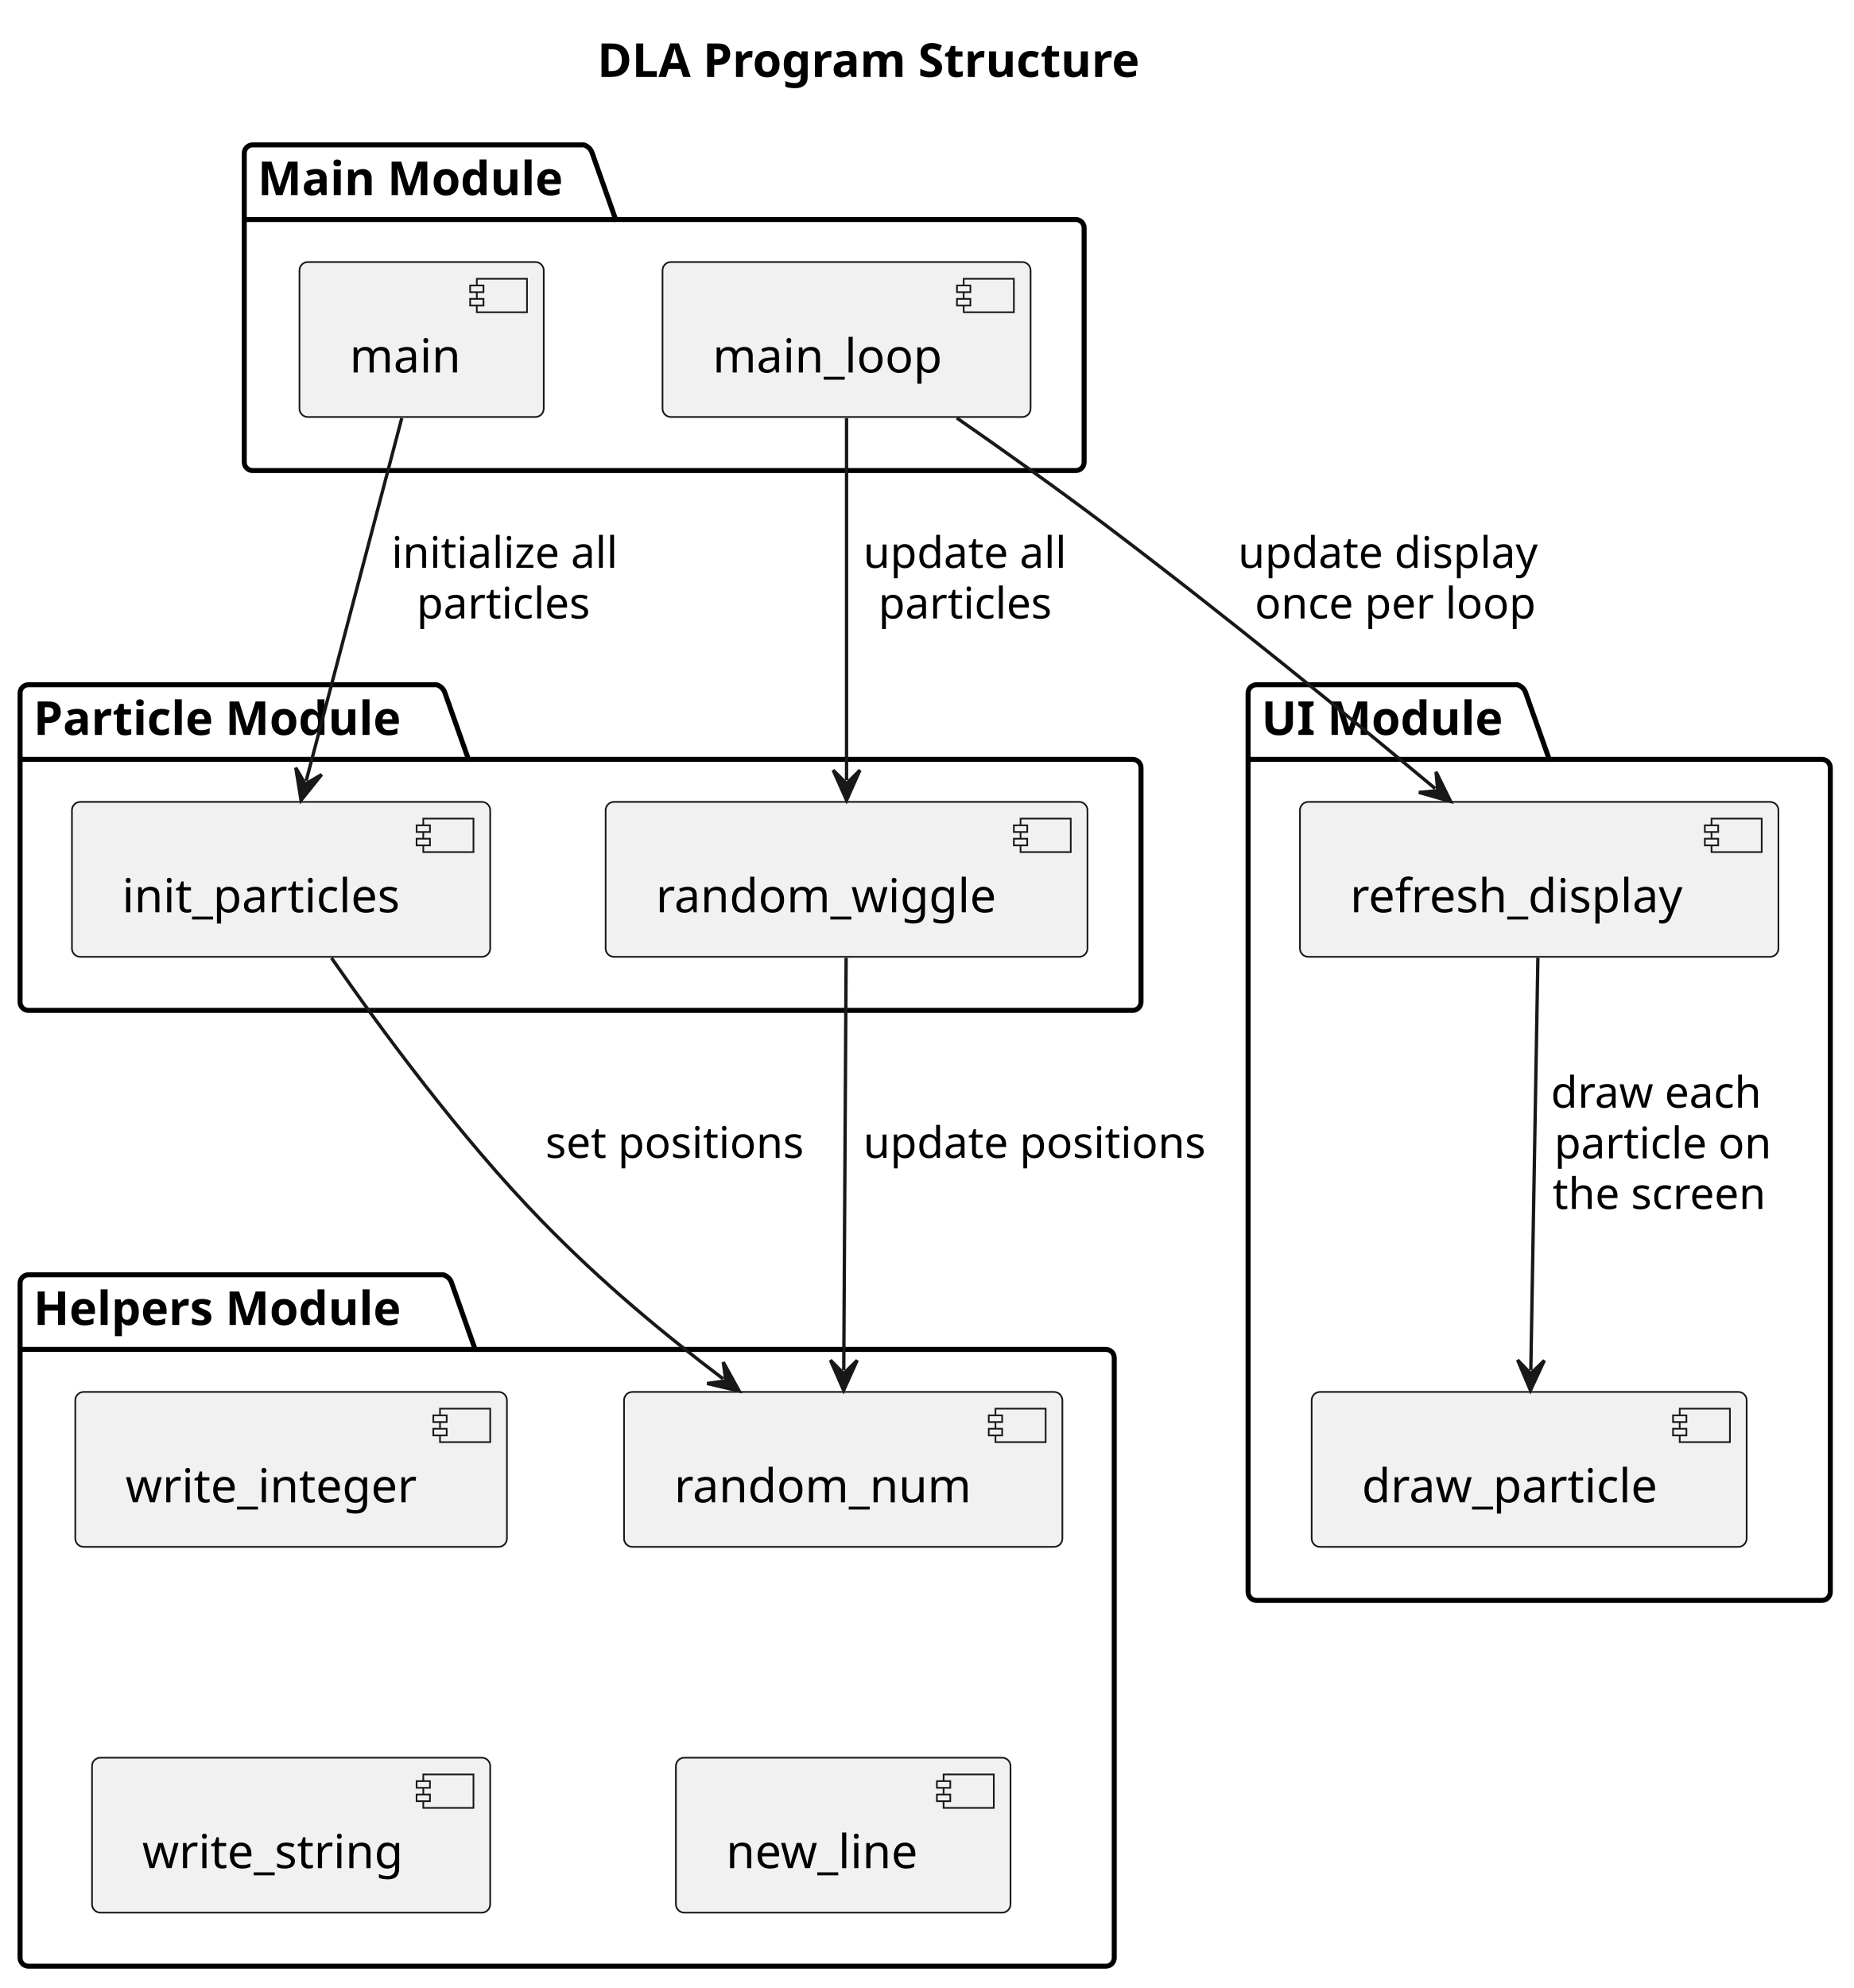
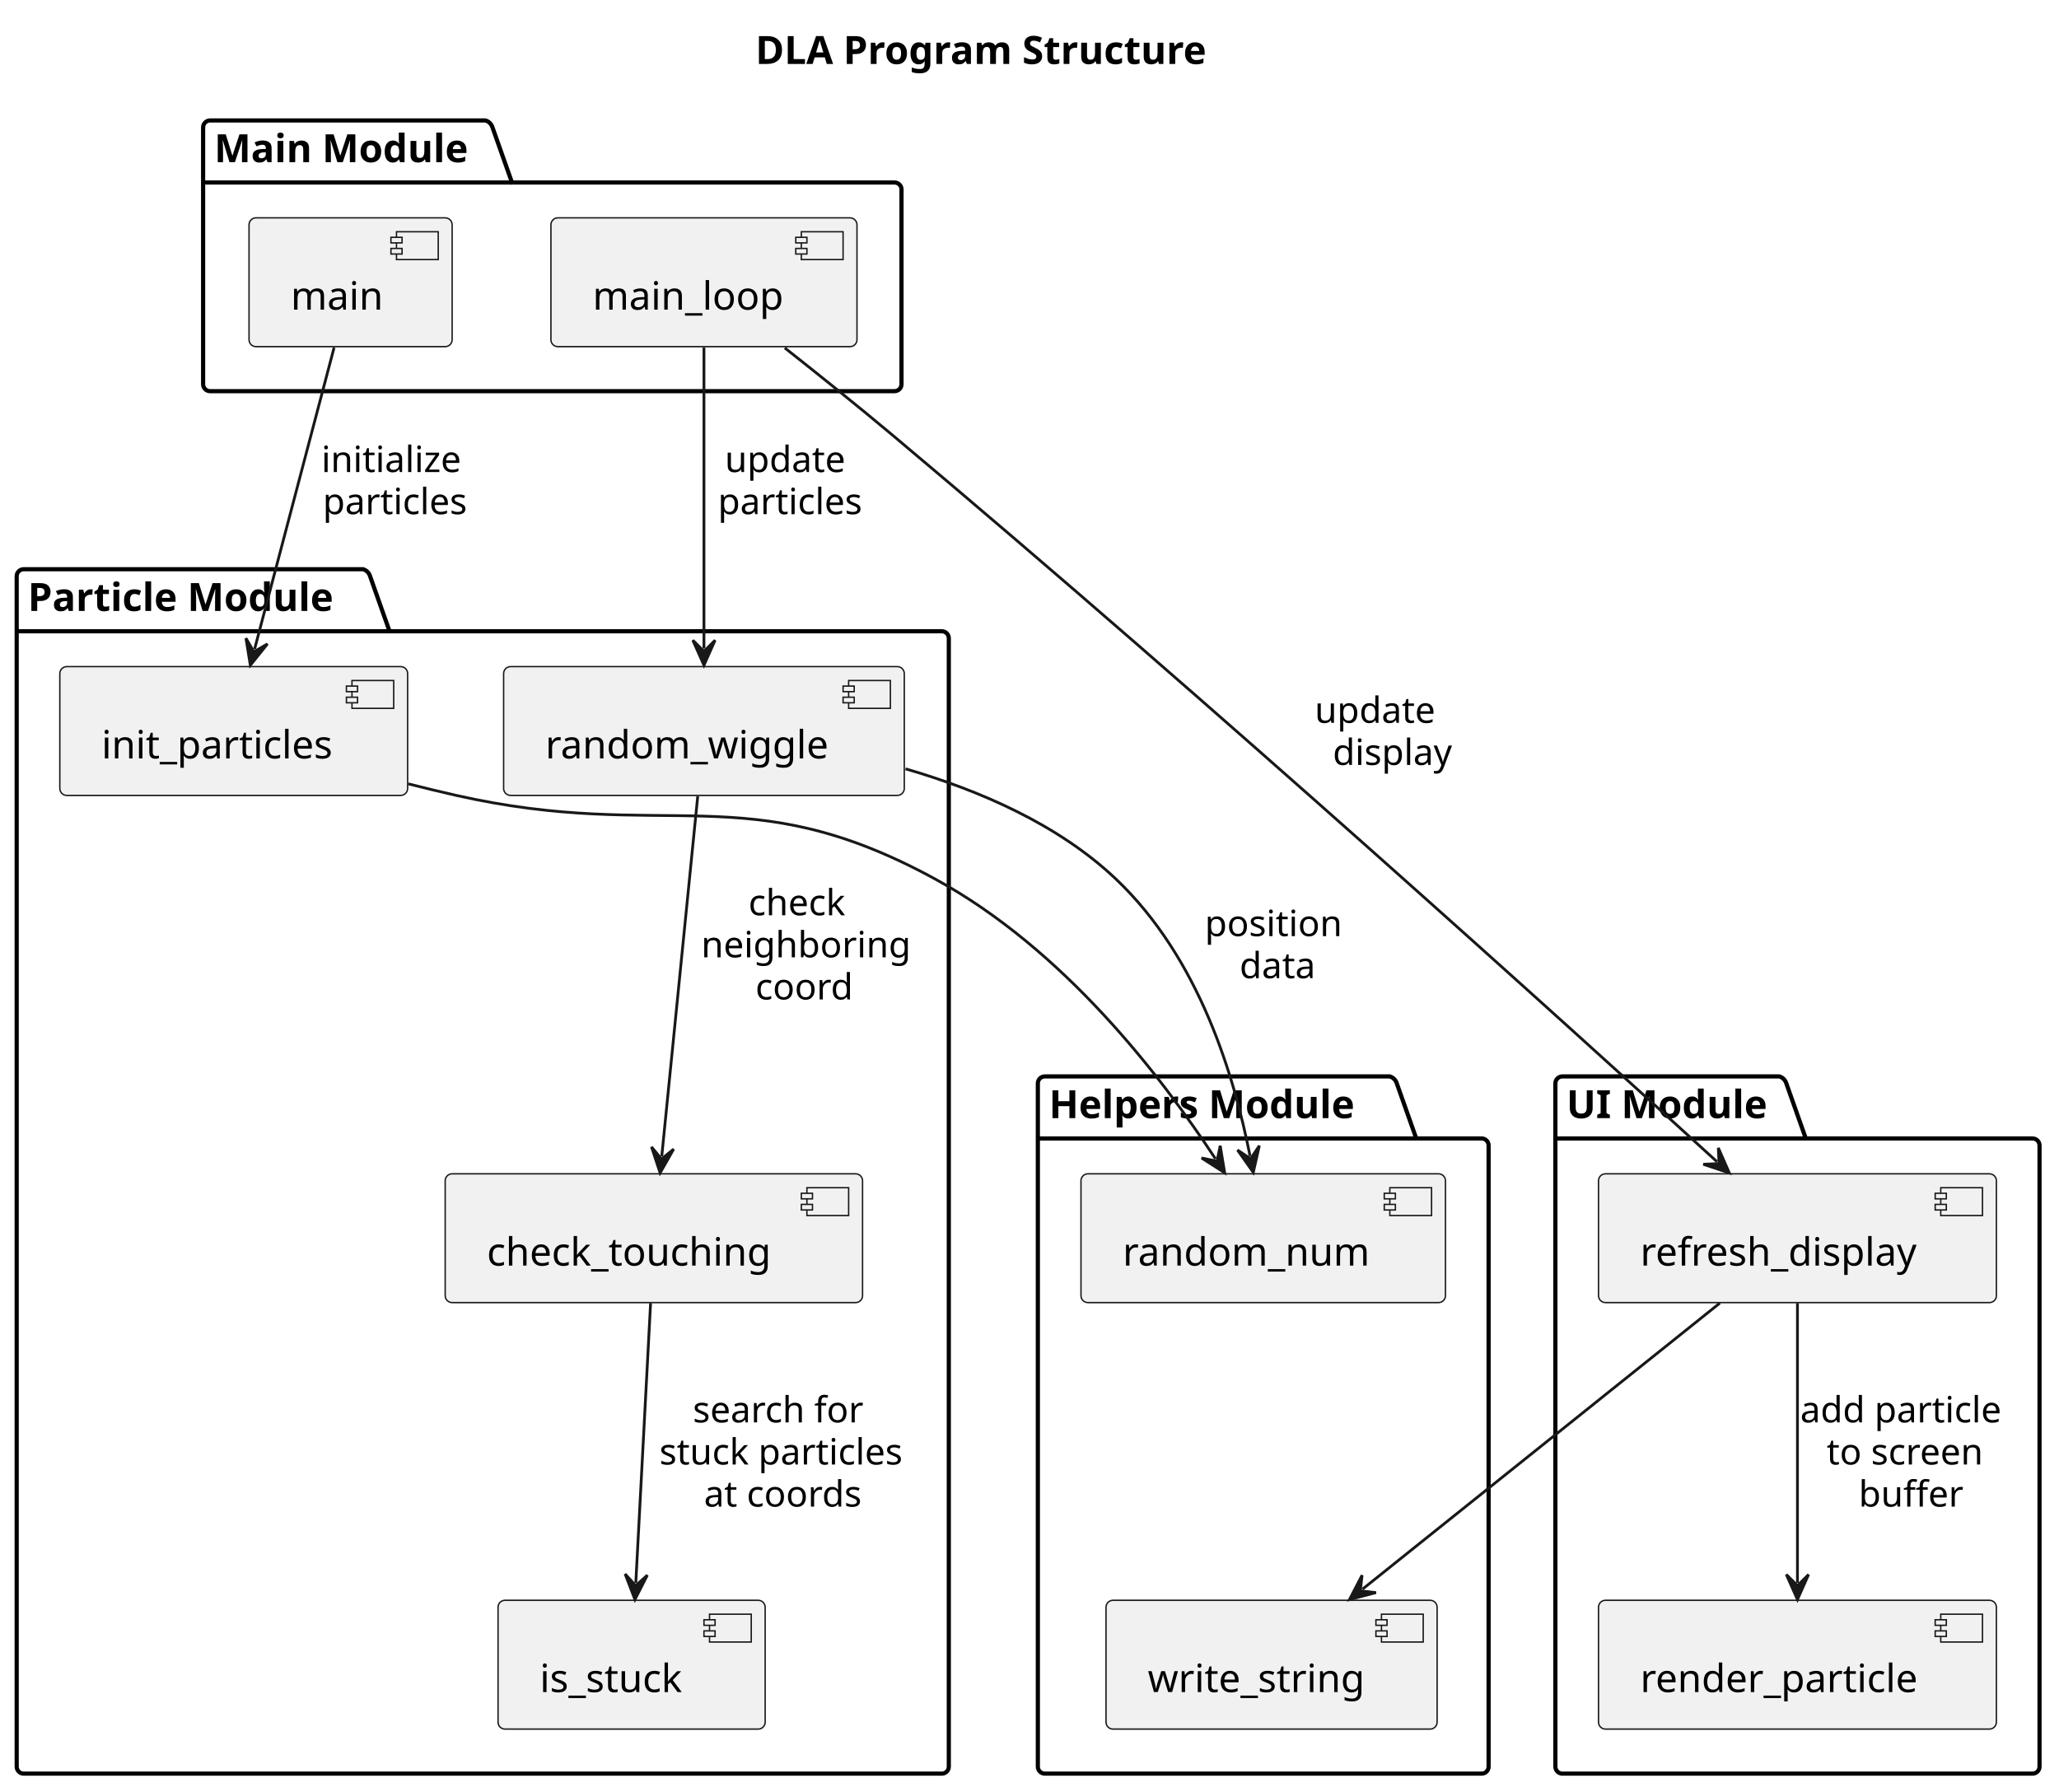
- <svg xmlns="http://www.w3.org/2000/svg" contentStyleType="text/css" height="594px" preserveAspectRatio="none" style="width:554px;height:594px;background:#FFFFFF;" version="1.1" viewBox="0 0 554 594" width="554px" zoomAndPan="magnify">
+ <svg xmlns="http://www.w3.org/2000/svg" contentStyleType="text/css" height="644px" preserveAspectRatio="none" style="width:740px;height:644px;background:#FFFFFF;" version="1.1" viewBox="0 0 740 644" width="740px" zoomAndPan="magnify">
  <defs />
  <g>
-     <text fill="#000000" font-family="sans-serif" font-size="14" font-weight="bold" lengthAdjust="spacing" textLength="183" x="178.5" y="22.995">DLA Program Structure</text>
+     <text fill="#000000" font-family="sans-serif" font-size="14" font-weight="bold" lengthAdjust="spacing" textLength="183" x="271.5" y="22.995">DLA Program Structure</text>
    <g id="cluster_Main Module">
      <path d="M75.5,43.297 L174.5,43.297 A3.75,3.75 0 0 1 177,45.797 L184,65.594 L321.5,65.594 A2.5,2.5 0 0 1 324,68.094 L324,138.097 A2.5,2.5 0 0 1 321.5,140.597 L75.5,140.597 A2.5,2.5 0 0 1 73,138.097 L73,45.797 A2.5,2.5 0 0 1 75.5,43.297 " fill="none" style="stroke:#000000;stroke-width:1.5;" />
      <line style="stroke:#000000;stroke-width:1.5;" x1="73" x2="184" y1="65.594" y2="65.594" />
      <text fill="#000000" font-family="sans-serif" font-size="14" font-weight="bold" lengthAdjust="spacing" textLength="98" x="77" y="58.292">Main Module</text>
    </g>
    <g id="cluster_Particle Module">
-       <path d="M8.5,204.597 L130.5,204.597 A3.75,3.75 0 0 1 133,207.097 L140,226.894 L338.5,226.894 A2.5,2.5 0 0 1 341,229.394 L341,299.397 A2.5,2.5 0 0 1 338.5,301.897 L8.5,301.897 A2.5,2.5 0 0 1 6,299.397 L6,207.097 A2.5,2.5 0 0 1 8.5,204.597 " fill="none" style="stroke:#000000;stroke-width:1.5;" />
+       <path d="M8.5,204.597 L130.5,204.597 A3.75,3.75 0 0 1 133,207.097 L140,226.894 L338.5,226.894 A2.5,2.5 0 0 1 341,229.394 L341,634.987 A2.5,2.5 0 0 1 338.5,637.487 L8.5,637.487 A2.5,2.5 0 0 1 6,634.987 L6,207.097 A2.5,2.5 0 0 1 8.5,204.597 " fill="none" style="stroke:#000000;stroke-width:1.5;" />
      <line style="stroke:#000000;stroke-width:1.5;" x1="6" x2="140" y1="226.894" y2="226.894" />
      <text fill="#000000" font-family="sans-serif" font-size="14" font-weight="bold" lengthAdjust="spacing" textLength="121" x="10" y="219.592">Particle Module</text>
    </g>
+     <g id="cluster_UI Module">
+       <path d="M561.5,386.897 L639.5,386.897 A3.75,3.75 0 0 1 642,389.397 L649,409.194 L730.5,409.194 A2.5,2.5 0 0 1 733,411.694 L733,634.987 A2.5,2.5 0 0 1 730.5,637.487 L561.5,637.487 A2.5,2.5 0 0 1 559,634.987 L559,389.397 A2.5,2.5 0 0 1 561.5,386.897 " fill="none" style="stroke:#000000;stroke-width:1.5;" />
+       <line style="stroke:#000000;stroke-width:1.5;" x1="559" x2="649" y1="409.194" y2="409.194" />
+       <text fill="#000000" font-family="sans-serif" font-size="14" font-weight="bold" lengthAdjust="spacing" textLength="77" x="563" y="401.892">UI Module</text>
+     </g>
    <g id="cluster_Helpers Module">
-       <path d="M8.5,380.897 L132.5,380.897 A3.75,3.75 0 0 1 135,383.397 L142,403.194 L330.5,403.194 A2.5,2.5 0 0 1 333,405.694 L333,584.987 A2.5,2.5 0 0 1 330.5,587.487 L8.5,587.487 A2.5,2.5 0 0 1 6,584.987 L6,383.397 A2.5,2.5 0 0 1 8.5,380.897 " fill="none" style="stroke:#000000;stroke-width:1.5;" />
-       <line style="stroke:#000000;stroke-width:1.5;" x1="6" x2="142" y1="403.194" y2="403.194" />
-       <text fill="#000000" font-family="sans-serif" font-size="14" font-weight="bold" lengthAdjust="spacing" textLength="123" x="10" y="395.892">Helpers Module</text>
-     </g>
-     <g id="cluster_UI Module">
-       <path d="M375.5,204.597 L453.5,204.597 A3.75,3.75 0 0 1 456,207.097 L463,226.894 L544.5,226.894 A2.5,2.5 0 0 1 547,229.394 L547,475.687 A2.5,2.5 0 0 1 544.5,478.187 L375.5,478.187 A2.5,2.5 0 0 1 373,475.687 L373,207.097 A2.5,2.5 0 0 1 375.5,204.597 " fill="none" style="stroke:#000000;stroke-width:1.5;" />
-       <line style="stroke:#000000;stroke-width:1.5;" x1="373" x2="463" y1="226.894" y2="226.894" />
-       <text fill="#000000" font-family="sans-serif" font-size="14" font-weight="bold" lengthAdjust="spacing" textLength="77" x="377" y="219.592">UI Module</text>
+       <path d="M375.5,386.897 L499.5,386.897 A3.75,3.75 0 0 1 502,389.397 L509,409.194 L532.5,409.194 A2.5,2.5 0 0 1 535,411.694 L535,634.987 A2.5,2.5 0 0 1 532.5,637.487 L375.5,637.487 A2.5,2.5 0 0 1 373,634.987 L373,389.397 A2.5,2.5 0 0 1 375.5,386.897 " fill="none" style="stroke:#000000;stroke-width:1.5;" />
+       <line style="stroke:#000000;stroke-width:1.5;" x1="373" x2="509" y1="409.194" y2="409.194" />
+       <text fill="#000000" font-family="sans-serif" font-size="14" font-weight="bold" lengthAdjust="spacing" textLength="123" x="377" y="401.892">Helpers Module</text>
    </g>
    <g id="elem_main_loop">
      <rect fill="#F1F1F1" height="46.297" rx="2.5" ry="2.5" style="stroke:#181818;stroke-width:0.5;" width="110" x="198" y="78.297" />
      <rect fill="#F1F1F1" height="10" style="stroke:#181818;stroke-width:0.5;" width="15" x="288" y="83.297" />
      <rect fill="#F1F1F1" height="2" style="stroke:#181818;stroke-width:0.5;" width="4" x="286" y="85.297" />
      <rect fill="#F1F1F1" height="2" style="stroke:#181818;stroke-width:0.5;" width="4" x="286" y="89.297" />
      <text fill="#000000" font-family="sans-serif" font-size="14" lengthAdjust="spacing" textLength="70" x="213" y="111.292">main_loop</text>
    </g>
    <g id="elem_main">
      <rect fill="#F1F1F1" height="46.297" rx="2.5" ry="2.5" style="stroke:#181818;stroke-width:0.5;" width="73" x="89.5" y="78.297" />
      <rect fill="#F1F1F1" height="10" style="stroke:#181818;stroke-width:0.5;" width="15" x="142.5" y="83.297" />
      <rect fill="#F1F1F1" height="2" style="stroke:#181818;stroke-width:0.5;" width="4" x="140.5" y="85.297" />
      <rect fill="#F1F1F1" height="2" style="stroke:#181818;stroke-width:0.5;" width="4" x="140.5" y="89.297" />
      <text fill="#000000" font-family="sans-serif" font-size="14" lengthAdjust="spacing" textLength="33" x="104.5" y="111.292">main</text>
    </g>
    <g id="elem_init_particles">
      <rect fill="#F1F1F1" height="46.297" rx="2.5" ry="2.5" style="stroke:#181818;stroke-width:0.5;" width="125" x="21.5" y="239.597" />
      <rect fill="#F1F1F1" height="10" style="stroke:#181818;stroke-width:0.5;" width="15" x="126.5" y="244.597" />
      <rect fill="#F1F1F1" height="2" style="stroke:#181818;stroke-width:0.5;" width="4" x="124.5" y="246.597" />
      <rect fill="#F1F1F1" height="2" style="stroke:#181818;stroke-width:0.5;" width="4" x="124.5" y="250.597" />
      <text fill="#000000" font-family="sans-serif" font-size="14" lengthAdjust="spacing" textLength="85" x="36.5" y="272.592">init_particles</text>
    </g>
    <g id="elem_random_wiggle">
      <rect fill="#F1F1F1" height="46.297" rx="2.5" ry="2.5" style="stroke:#181818;stroke-width:0.5;" width="144" x="181" y="239.597" />
      <rect fill="#F1F1F1" height="10" style="stroke:#181818;stroke-width:0.5;" width="15" x="305" y="244.597" />
      <rect fill="#F1F1F1" height="2" style="stroke:#181818;stroke-width:0.5;" width="4" x="303" y="246.597" />
      <rect fill="#F1F1F1" height="2" style="stroke:#181818;stroke-width:0.5;" width="4" x="303" y="250.597" />
      <text fill="#000000" font-family="sans-serif" font-size="14" lengthAdjust="spacing" textLength="104" x="196" y="272.592">random_wiggle</text>
    </g>
-     <g id="elem_write_integer">
-       <rect fill="#F1F1F1" height="46.297" rx="2.5" ry="2.5" style="stroke:#181818;stroke-width:0.5;" width="129" x="22.5" y="415.897" />
-       <rect fill="#F1F1F1" height="10" style="stroke:#181818;stroke-width:0.5;" width="15" x="131.5" y="420.897" />
-       <rect fill="#F1F1F1" height="2" style="stroke:#181818;stroke-width:0.5;" width="4" x="129.5" y="422.897" />
-       <rect fill="#F1F1F1" height="2" style="stroke:#181818;stroke-width:0.5;" width="4" x="129.5" y="426.897" />
-       <text fill="#000000" font-family="sans-serif" font-size="14" lengthAdjust="spacing" textLength="89" x="37.5" y="448.892">write_integer</text>
+     <g id="elem_check_touching">
+       <rect fill="#F1F1F1" height="46.297" rx="2.5" ry="2.5" style="stroke:#181818;stroke-width:0.5;" width="150" x="160" y="421.897" />
+       <rect fill="#F1F1F1" height="10" style="stroke:#181818;stroke-width:0.5;" width="15" x="290" y="426.897" />
+       <rect fill="#F1F1F1" height="2" style="stroke:#181818;stroke-width:0.5;" width="4" x="288" y="428.897" />
+       <rect fill="#F1F1F1" height="2" style="stroke:#181818;stroke-width:0.5;" width="4" x="288" y="432.897" />
+       <text fill="#000000" font-family="sans-serif" font-size="14" lengthAdjust="spacing" textLength="110" x="175" y="454.892">check_touching</text>
+     </g>
+     <g id="elem_is_stuck">
+       <rect fill="#F1F1F1" height="46.297" rx="2.5" ry="2.5" style="stroke:#181818;stroke-width:0.5;" width="96" x="179" y="575.187" />
+       <rect fill="#F1F1F1" height="10" style="stroke:#181818;stroke-width:0.5;" width="15" x="255" y="580.187" />
+       <rect fill="#F1F1F1" height="2" style="stroke:#181818;stroke-width:0.5;" width="4" x="253" y="582.187" />
+       <rect fill="#F1F1F1" height="2" style="stroke:#181818;stroke-width:0.5;" width="4" x="253" y="586.187" />
+       <text fill="#000000" font-family="sans-serif" font-size="14" lengthAdjust="spacing" textLength="56" x="194" y="608.182">is_stuck</text>
+     </g>
+     <g id="elem_refresh_display">
+       <rect fill="#F1F1F1" height="46.297" rx="2.5" ry="2.5" style="stroke:#181818;stroke-width:0.5;" width="143" x="574.5" y="421.897" />
+       <rect fill="#F1F1F1" height="10" style="stroke:#181818;stroke-width:0.5;" width="15" x="697.5" y="426.897" />
+       <rect fill="#F1F1F1" height="2" style="stroke:#181818;stroke-width:0.5;" width="4" x="695.5" y="428.897" />
+       <rect fill="#F1F1F1" height="2" style="stroke:#181818;stroke-width:0.5;" width="4" x="695.5" y="432.897" />
+       <text fill="#000000" font-family="sans-serif" font-size="14" lengthAdjust="spacing" textLength="103" x="589.5" y="454.892">refresh_display</text>
+     </g>
+     <g id="elem_render_particle">
+       <rect fill="#F1F1F1" height="46.297" rx="2.5" ry="2.5" style="stroke:#181818;stroke-width:0.5;" width="143" x="574.5" y="575.187" />
+       <rect fill="#F1F1F1" height="10" style="stroke:#181818;stroke-width:0.5;" width="15" x="697.5" y="580.187" />
+       <rect fill="#F1F1F1" height="2" style="stroke:#181818;stroke-width:0.5;" width="4" x="695.5" y="582.187" />
+       <rect fill="#F1F1F1" height="2" style="stroke:#181818;stroke-width:0.5;" width="4" x="695.5" y="586.187" />
+       <text fill="#000000" font-family="sans-serif" font-size="14" lengthAdjust="spacing" textLength="103" x="589.5" y="608.182">render_particle</text>
+     </g>
+     <g id="elem_random_num">
+       <rect fill="#F1F1F1" height="46.297" rx="2.5" ry="2.5" style="stroke:#181818;stroke-width:0.5;" width="131" x="388.5" y="421.897" />
+       <rect fill="#F1F1F1" height="10" style="stroke:#181818;stroke-width:0.5;" width="15" x="499.5" y="426.897" />
+       <rect fill="#F1F1F1" height="2" style="stroke:#181818;stroke-width:0.5;" width="4" x="497.5" y="428.897" />
+       <rect fill="#F1F1F1" height="2" style="stroke:#181818;stroke-width:0.5;" width="4" x="497.5" y="432.897" />
+       <text fill="#000000" font-family="sans-serif" font-size="14" lengthAdjust="spacing" textLength="91" x="403.5" y="454.892">random_num</text>
    </g>
    <g id="elem_write_string">
-       <rect fill="#F1F1F1" height="46.297" rx="2.5" ry="2.5" style="stroke:#181818;stroke-width:0.5;" width="119" x="27.5" y="525.187" />
-       <rect fill="#F1F1F1" height="10" style="stroke:#181818;stroke-width:0.5;" width="15" x="126.5" y="530.187" />
-       <rect fill="#F1F1F1" height="2" style="stroke:#181818;stroke-width:0.5;" width="4" x="124.5" y="532.187" />
-       <rect fill="#F1F1F1" height="2" style="stroke:#181818;stroke-width:0.5;" width="4" x="124.5" y="536.187" />
-       <text fill="#000000" font-family="sans-serif" font-size="14" lengthAdjust="spacing" textLength="79" x="42.5" y="558.182">write_string</text>
-     </g>
-     <g id="elem_random_num">
-       <rect fill="#F1F1F1" height="46.297" rx="2.5" ry="2.5" style="stroke:#181818;stroke-width:0.5;" width="131" x="186.5" y="415.897" />
-       <rect fill="#F1F1F1" height="10" style="stroke:#181818;stroke-width:0.5;" width="15" x="297.5" y="420.897" />
-       <rect fill="#F1F1F1" height="2" style="stroke:#181818;stroke-width:0.5;" width="4" x="295.5" y="422.897" />
-       <rect fill="#F1F1F1" height="2" style="stroke:#181818;stroke-width:0.5;" width="4" x="295.5" y="426.897" />
-       <text fill="#000000" font-family="sans-serif" font-size="14" lengthAdjust="spacing" textLength="91" x="201.5" y="448.892">random_num</text>
-     </g>
-     <g id="elem_new_line">
-       <rect fill="#F1F1F1" height="46.297" rx="2.5" ry="2.5" style="stroke:#181818;stroke-width:0.5;" width="100" x="202" y="525.187" />
-       <rect fill="#F1F1F1" height="10" style="stroke:#181818;stroke-width:0.5;" width="15" x="282" y="530.187" />
-       <rect fill="#F1F1F1" height="2" style="stroke:#181818;stroke-width:0.5;" width="4" x="280" y="532.187" />
-       <rect fill="#F1F1F1" height="2" style="stroke:#181818;stroke-width:0.5;" width="4" x="280" y="536.187" />
-       <text fill="#000000" font-family="sans-serif" font-size="14" lengthAdjust="spacing" textLength="60" x="217" y="558.182">new_line</text>
-     </g>
-     <g id="elem_refresh_display">
-       <rect fill="#F1F1F1" height="46.297" rx="2.5" ry="2.5" style="stroke:#181818;stroke-width:0.5;" width="143" x="388.5" y="239.597" />
-       <rect fill="#F1F1F1" height="10" style="stroke:#181818;stroke-width:0.5;" width="15" x="511.5" y="244.597" />
-       <rect fill="#F1F1F1" height="2" style="stroke:#181818;stroke-width:0.5;" width="4" x="509.5" y="246.597" />
-       <rect fill="#F1F1F1" height="2" style="stroke:#181818;stroke-width:0.5;" width="4" x="509.5" y="250.597" />
-       <text fill="#000000" font-family="sans-serif" font-size="14" lengthAdjust="spacing" textLength="103" x="403.5" y="272.592">refresh_display</text>
-     </g>
-     <g id="elem_draw_particle">
-       <rect fill="#F1F1F1" height="46.297" rx="2.5" ry="2.5" style="stroke:#181818;stroke-width:0.5;" width="130" x="392" y="415.897" />
-       <rect fill="#F1F1F1" height="10" style="stroke:#181818;stroke-width:0.5;" width="15" x="502" y="420.897" />
-       <rect fill="#F1F1F1" height="2" style="stroke:#181818;stroke-width:0.5;" width="4" x="500" y="422.897" />
-       <rect fill="#F1F1F1" height="2" style="stroke:#181818;stroke-width:0.5;" width="4" x="500" y="426.897" />
-       <text fill="#000000" font-family="sans-serif" font-size="14" lengthAdjust="spacing" textLength="90" x="407" y="448.892">draw_particle</text>
+       <rect fill="#F1F1F1" height="46.297" rx="2.5" ry="2.5" style="stroke:#181818;stroke-width:0.5;" width="119" x="397.5" y="575.187" />
+       <rect fill="#F1F1F1" height="10" style="stroke:#181818;stroke-width:0.5;" width="15" x="496.5" y="580.187" />
+       <rect fill="#F1F1F1" height="2" style="stroke:#181818;stroke-width:0.5;" width="4" x="494.5" y="582.187" />
+       <rect fill="#F1F1F1" height="2" style="stroke:#181818;stroke-width:0.5;" width="4" x="494.5" y="586.187" />
+       <text fill="#000000" font-family="sans-serif" font-size="14" lengthAdjust="spacing" textLength="79" x="412.5" y="608.182">write_string</text>
    </g>
    <g id="link_main_init_particles">
      <path d="M120.07,124.937 C112.09,155.207 99.499,202.965 91.499,233.315 " fill="none" id="main-to-init_particles" style="stroke:#181818;stroke-width:1.0;" />
      <polygon fill="#181818" points="89.97,239.117,96.132,231.434,91.244,234.282,88.396,229.395,89.97,239.117" style="stroke:#181818;stroke-width:1.0;" />
-       <text fill="#000000" font-family="sans-serif" font-size="13" lengthAdjust="spacing" textLength="69" x="117" y="169.664">initialize all</text>
-       <text fill="#000000" font-family="sans-serif" font-size="13" lengthAdjust="spacing" textLength="54" x="124.5" y="184.797">particles</text>
+       <text fill="#000000" font-family="sans-serif" font-size="13" lengthAdjust="spacing" textLength="51" x="115.5" y="169.664">initialize</text>
+       <text fill="#000000" font-family="sans-serif" font-size="13" lengthAdjust="spacing" textLength="54" x="116" y="184.797">particles</text>
    </g>
    <g id="link_main_loop_random_wiggle">
      <path d="M253,124.937 C253,155.207 253,202.767 253,233.117 " fill="none" id="main_loop-to-random_wiggle" style="stroke:#181818;stroke-width:1.0;" />
      <polygon fill="#181818" points="253,239.117,257,230.117,253,234.117,249,230.117,253,239.117" style="stroke:#181818;stroke-width:1.0;" />
-       <text fill="#000000" font-family="sans-serif" font-size="13" lengthAdjust="spacing" textLength="63" x="258" y="169.664">update all</text>
-       <text fill="#000000" font-family="sans-serif" font-size="13" lengthAdjust="spacing" textLength="54" x="262.5" y="184.797">particles</text>
+       <text fill="#000000" font-family="sans-serif" font-size="13" lengthAdjust="spacing" textLength="45" x="260.5" y="169.664">update</text>
+       <text fill="#000000" font-family="sans-serif" font-size="13" lengthAdjust="spacing" textLength="54" x="258" y="184.797">particles</text>
    </g>
    <g id="link_main_loop_refresh_display">
-       <path d="M285.94,124.887 C299.71,134.457 315.78,145.867 330,156.597 C366.61,184.227 402.941,213.966 428.921,235.616 " fill="none" id="main_loop-to-refresh_display" style="stroke:#181818;stroke-width:1.0;" />
-       <polygon fill="#181818" points="433.53,239.457,429.177,230.622,429.689,236.256,424.055,236.768,433.53,239.457" style="stroke:#181818;stroke-width:1.0;" />
-       <text fill="#000000" font-family="sans-serif" font-size="13" lengthAdjust="spacing" textLength="93" x="370" y="169.664">update display</text>
-       <text fill="#000000" font-family="sans-serif" font-size="13" lengthAdjust="spacing" textLength="87" x="375" y="184.797">once per loop</text>
+       <path d="M282.05,125.047 C294.2,134.637 308.4,146.017 321,156.597 C435.52,252.727 563.419,368.551 617.079,417.551 " fill="none" id="main_loop-to-refresh_display" style="stroke:#181818;stroke-width:1.0;" />
+       <polygon fill="#181818" points="621.51,421.597,617.561,412.574,617.818,418.225,612.167,418.482,621.51,421.597" style="stroke:#181818;stroke-width:1.0;" />
+       <text fill="#000000" font-family="sans-serif" font-size="13" lengthAdjust="spacing" textLength="45" x="472.5" y="259.814">update</text>
+       <text fill="#000000" font-family="sans-serif" font-size="13" lengthAdjust="spacing" textLength="44" x="479" y="274.947">display</text>
    </g>
    <g id="link_init_particles_random_num">
-       <path d="M99.07,286.237 C113.87,307.567 137.7,339.967 162,364.897 C180.13,383.497 198.06,398.29 216.13,412 " fill="none" id="init_particles-to-random_num" style="stroke:#181818;stroke-width:1.0;" />
-       <polygon fill="#181818" points="220.91,415.627,216.158,407,216.927,412.605,211.322,413.374,220.91,415.627" style="stroke:#181818;stroke-width:1.0;" />
-       <text fill="#000000" font-family="sans-serif" font-size="13" lengthAdjust="spacing" textLength="81" x="163" y="345.964">set positions</text>
+       <path d="M146.74,281.737 C152.56,283.217 158.38,284.627 164,285.897 C239.7,302.937 267.89,278.717 336,315.897 C382.59,341.327 417.458,387.107 436.848,416.527 " fill="none" id="init_particles-to-random_num" style="stroke:#181818;stroke-width:1.0;" />
+       <polygon fill="#181818" points="440.15,421.537,438.537,411.821,437.399,417.362,431.857,416.223,440.15,421.537" style="stroke:#181818;stroke-width:1.0;" />
    </g>
    <g id="link_random_wiggle_random_num">
-       <path d="M252.87,286.177 C252.68,319.547 252.354,375.937 252.164,409.427 " fill="none" id="random_wiggle-to-random_num" style="stroke:#181818;stroke-width:1.0;" />
-       <polygon fill="#181818" points="252.13,415.427,256.181,406.45,252.158,410.427,248.181,406.404,252.13,415.427" style="stroke:#181818;stroke-width:1.0;" />
-       <text fill="#000000" font-family="sans-serif" font-size="13" lengthAdjust="spacing" textLength="106" x="258" y="345.964">update positions</text>
+       <path d="M325.44,276.337 C351.89,284.017 380.34,296.307 401,315.897 C431.23,344.547 443.633,387.111 449.263,415.511 " fill="none" id="random_wiggle-to-random_num" style="stroke:#181818;stroke-width:1.0;" />
+       <polygon fill="#181818" points="450.43,421.397,452.603,411.791,449.458,416.492,444.756,413.346,450.43,421.397" style="stroke:#181818;stroke-width:1.0;" />
+       <text fill="#000000" font-family="sans-serif" font-size="13" lengthAdjust="spacing" textLength="50" x="433" y="336.464">position</text>
+       <text fill="#000000" font-family="sans-serif" font-size="13" lengthAdjust="spacing" textLength="29" x="445.5" y="351.597">data</text>
    </g>
-     <g id="link_refresh_display_draw_particle">
-       <path d="M459.61,286.177 C459.04,319.547 458.074,375.938 457.494,409.428 " fill="none" id="refresh_display-to-draw_particle" style="stroke:#181818;stroke-width:1.0;" />
-       <polygon fill="#181818" points="457.39,415.427,461.545,406.498,457.477,410.428,453.546,406.359,457.39,415.427" style="stroke:#181818;stroke-width:1.0;" />
-       <text fill="#000000" font-family="sans-serif" font-size="13" lengthAdjust="spacing" textLength="65" x="463.5" y="330.964">draw each</text>
-       <text fill="#000000" font-family="sans-serif" font-size="13" lengthAdjust="spacing" textLength="67" x="464.5" y="346.097">particle on</text>
-       <text fill="#000000" font-family="sans-serif" font-size="13" lengthAdjust="spacing" textLength="68" x="464" y="361.229">the screen</text>
+     <g id="link_random_wiggle_check_touching">
+       <path d="M250.76,286.217 C247.3,320.857 241.296,380.957 237.836,415.607 " fill="none" id="random_wiggle-to-check_touching" style="stroke:#181818;stroke-width:1.0;" />
+       <polygon fill="#181818" points="237.24,421.577,242.114,413.019,237.737,416.602,234.154,412.224,237.24,421.577" style="stroke:#181818;stroke-width:1.0;" />
+       <text fill="#000000" font-family="sans-serif" font-size="13" lengthAdjust="spacing" textLength="37" x="269" y="328.964">check</text>
+       <text fill="#000000" font-family="sans-serif" font-size="13" lengthAdjust="spacing" textLength="75" x="252" y="344.097">neighboring</text>
+       <text fill="#000000" font-family="sans-serif" font-size="13" lengthAdjust="spacing" textLength="36" x="271.5" y="359.229">coord</text>
+     </g>
+     <g id="link_check_touching_is_stuck">
+       <path d="M233.82,468.367 C232.31,496.967 230.016,540.285 228.506,568.935 " fill="none" id="check_touching-to-is_stuck" style="stroke:#181818;stroke-width:1.0;" />
+       <polygon fill="#181818" points="228.19,574.927,232.658,566.15,228.453,569.934,224.669,565.729,228.19,574.927" style="stroke:#181818;stroke-width:1.0;" />
+       <text fill="#000000" font-family="sans-serif" font-size="13" lengthAdjust="spacing" textLength="64" x="249" y="511.254">search for</text>
+       <text fill="#000000" font-family="sans-serif" font-size="13" lengthAdjust="spacing" textLength="92" x="237" y="526.387">stuck particles</text>
+       <text fill="#000000" font-family="sans-serif" font-size="13" lengthAdjust="spacing" textLength="60" x="253" y="541.519">at coords</text>
+     </g>
+     <g id="link_refresh_display_render_particle">
+       <path d="M646,468.367 C646,496.967 646,540.277 646,568.927 " fill="none" id="refresh_display-to-render_particle" style="stroke:#181818;stroke-width:1.0;" />
+       <polygon fill="#181818" points="646,574.927,650,565.927,646,569.927,642,565.927,646,574.927" style="stroke:#181818;stroke-width:1.0;" />
+       <text fill="#000000" font-family="sans-serif" font-size="13" lengthAdjust="spacing" textLength="75" x="647" y="511.254">add particle</text>
+       <text fill="#000000" font-family="sans-serif" font-size="13" lengthAdjust="spacing" textLength="60" x="656.5" y="526.387">to screen</text>
+       <text fill="#000000" font-family="sans-serif" font-size="13" lengthAdjust="spacing" textLength="37" x="668" y="541.519">buffer</text>
+     </g>
+     <g id="link_refresh_display_write_string">
+       <path d="M618.11,468.367 C582.38,496.967 525.474,542.527 489.684,571.177 " fill="none" id="refresh_display-to-write_string" style="stroke:#181818;stroke-width:1.0;" />
+       <polygon fill="#181818" points="485,574.927,494.526,572.425,488.903,571.802,489.526,566.18,485,574.927" style="stroke:#181818;stroke-width:1.0;" />
    </g>
  </g>
</svg>
